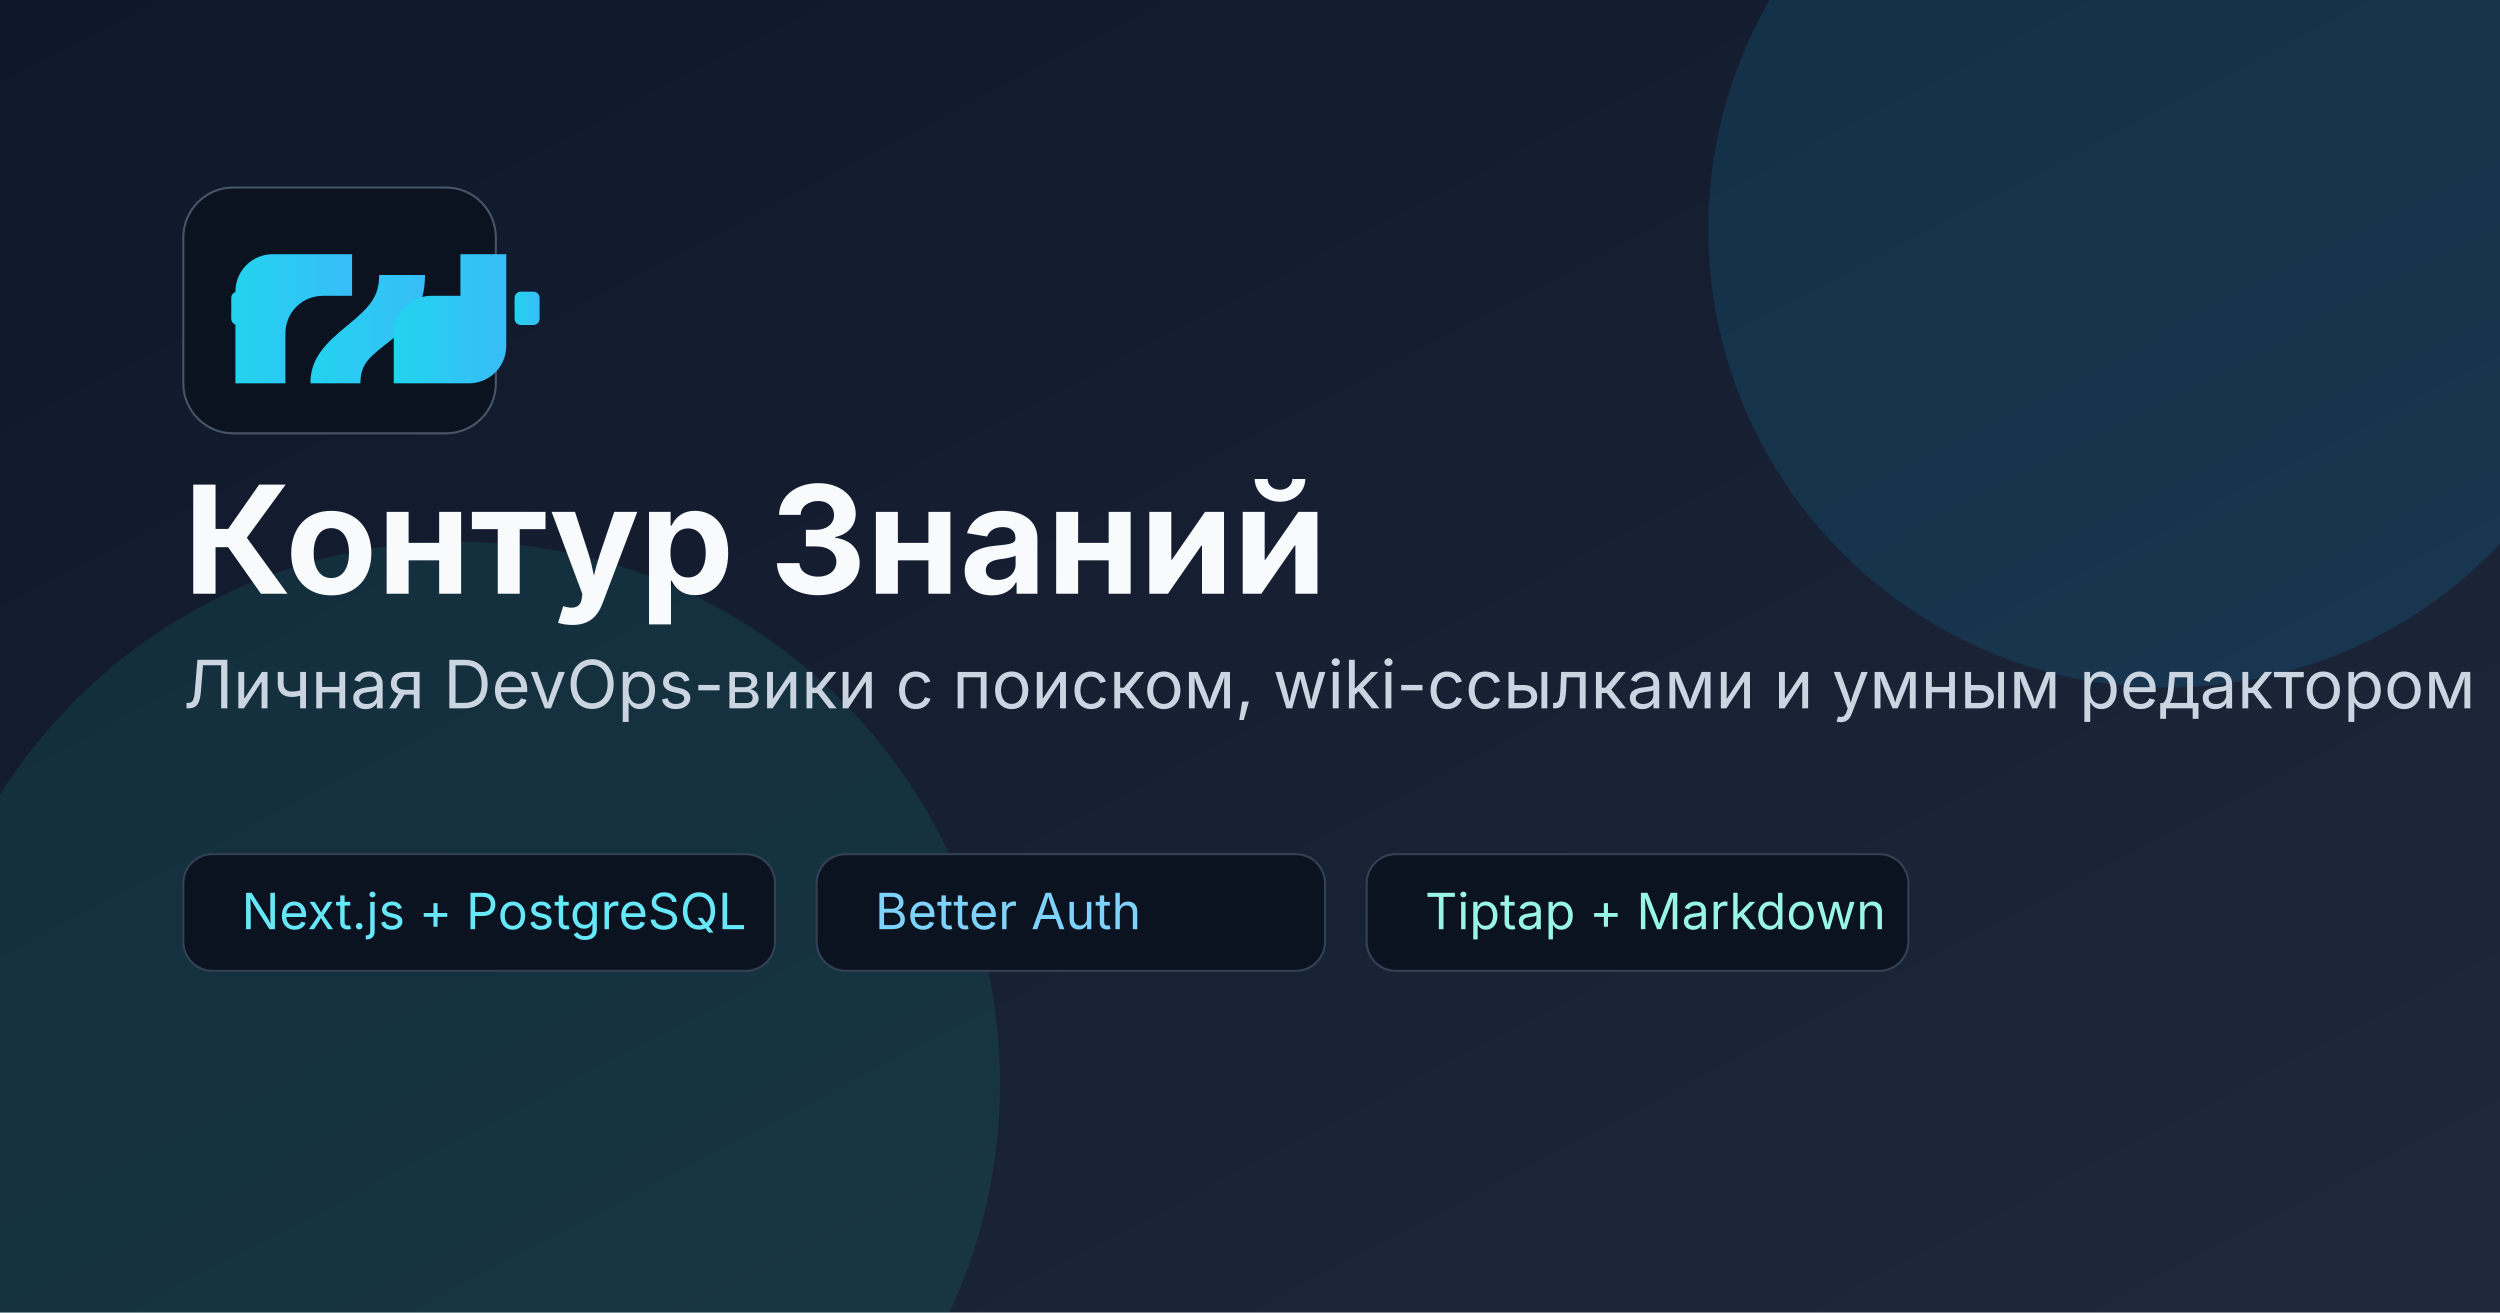
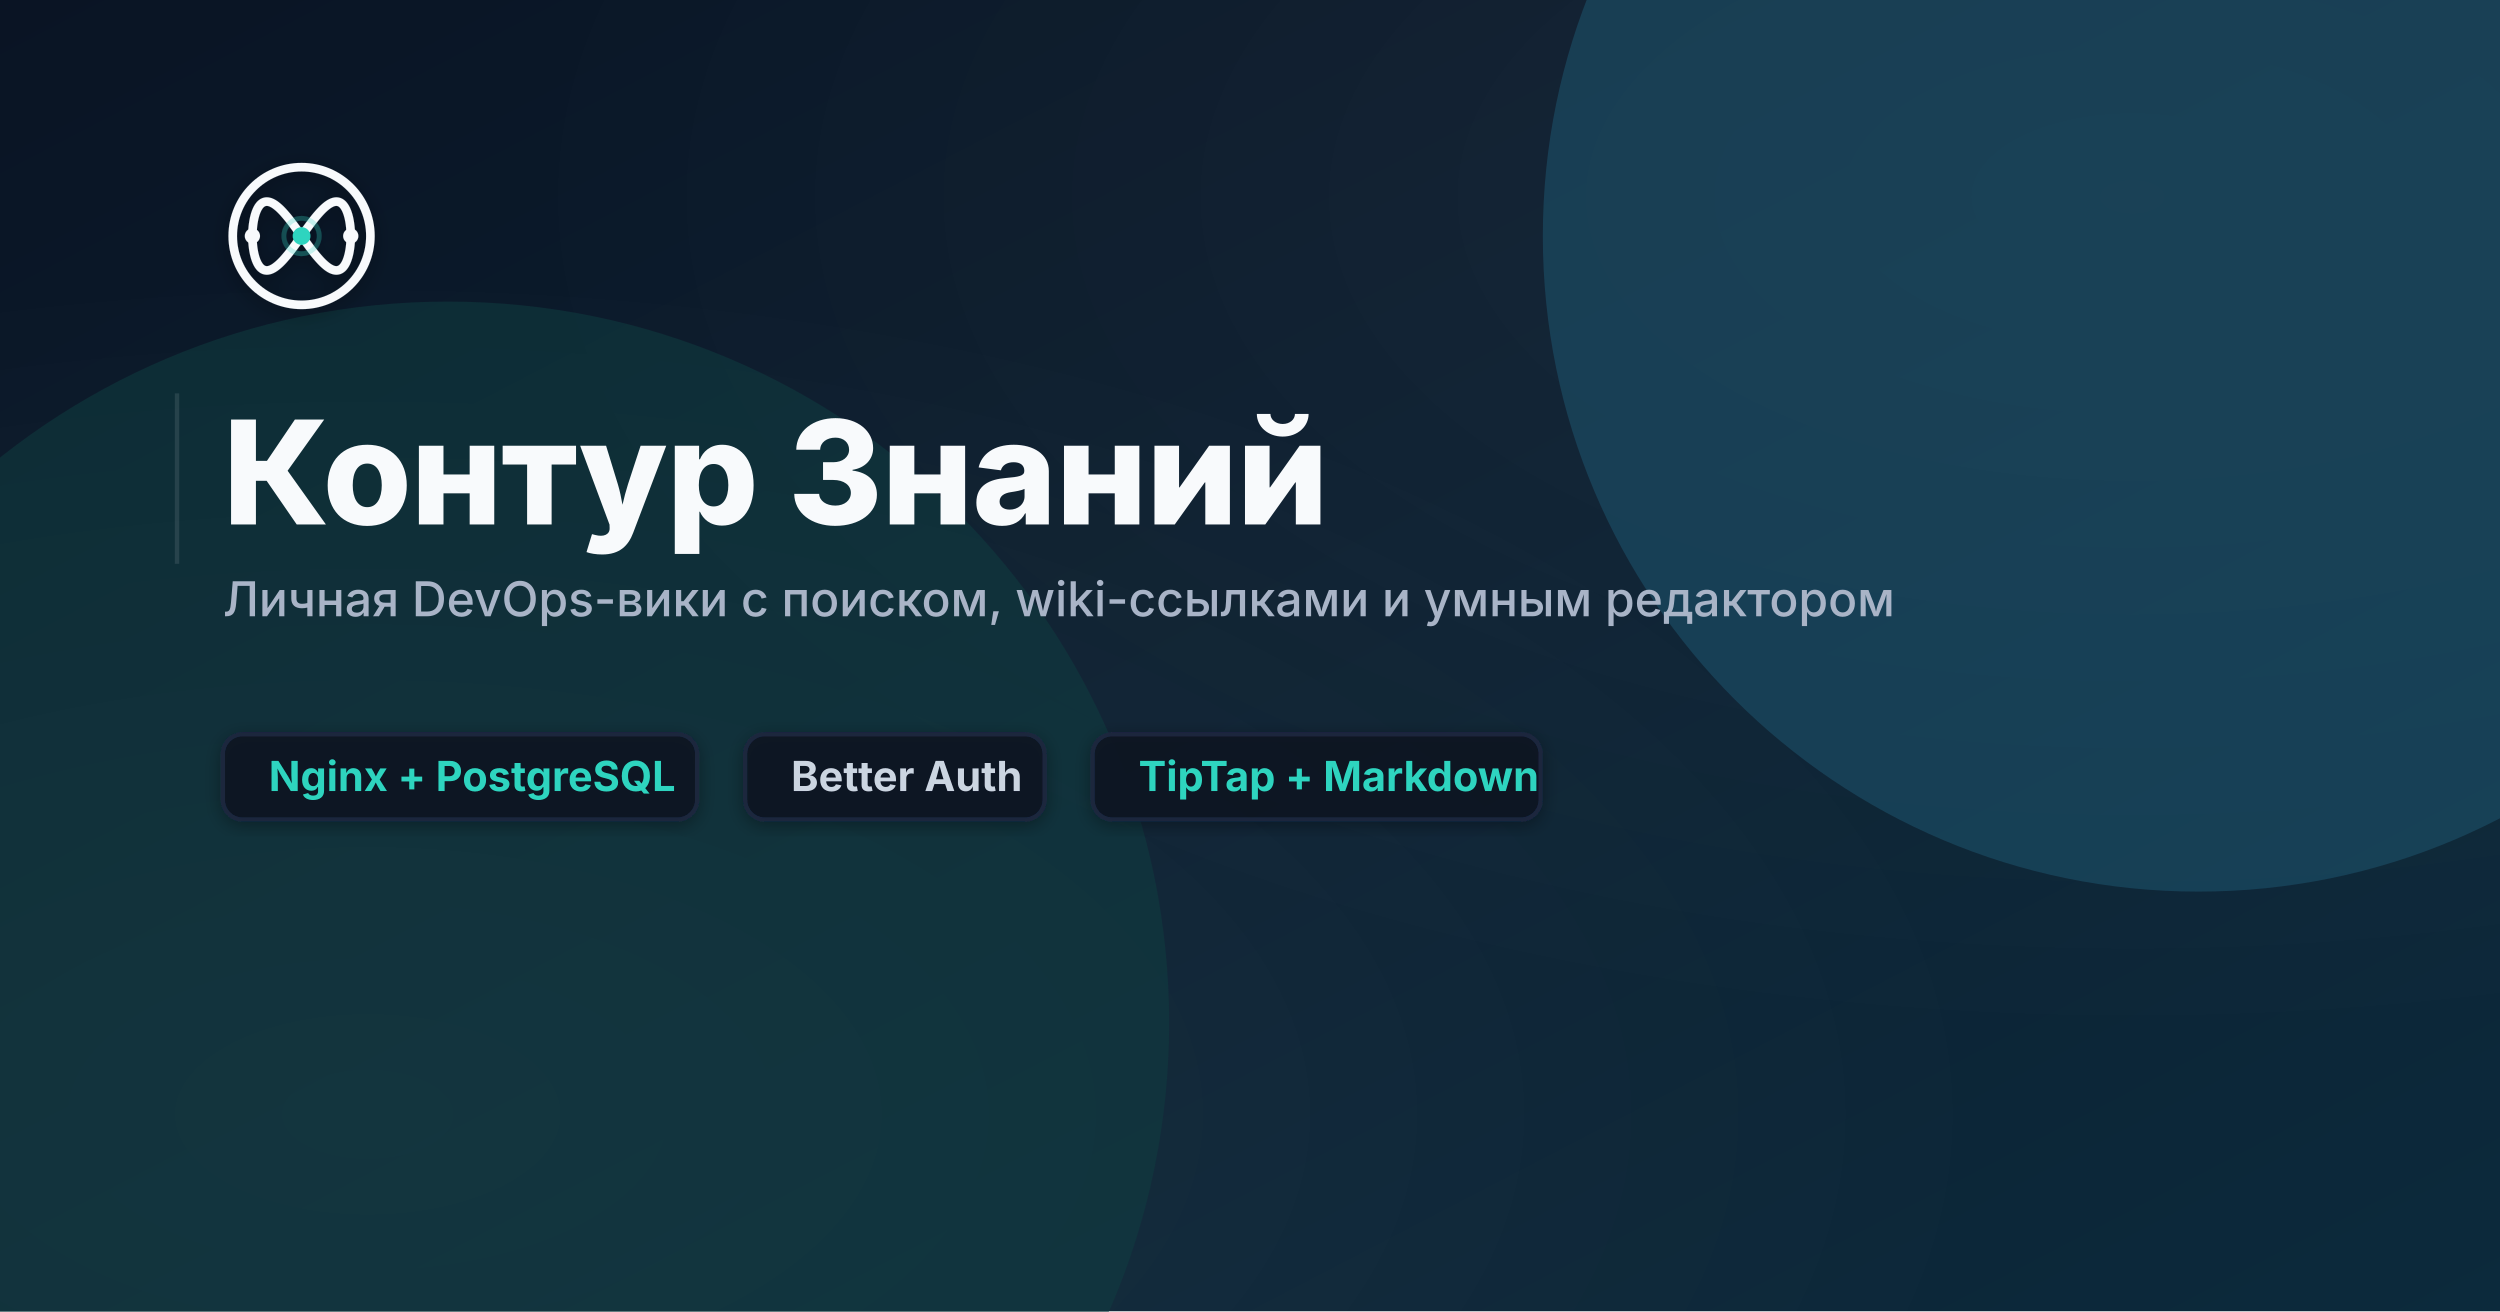
- <svg xmlns="http://www.w3.org/2000/svg" viewBox="0 0 1200 630" role="img" aria-labelledby="title desc">
+ <svg xmlns="http://www.w3.org/2000/svg" width="1144" height="600" viewBox="0 0 1144 600" role="img" aria-label="Контур Знаний">
  <defs>
-     <linearGradient id="bg" x1="0" y1="0" x2="1" y2="1">
-       <stop offset="0%" stop-color="#0f172a" />
-       <stop offset="100%" stop-color="#1e293b" />
+     <linearGradient id="bgGrad" x1="0" y1="0" x2="1" y2="1">
+       <stop offset="0%" stop-color="#0A1424" />
+       <stop offset="100%" stop-color="#0C2A3C" />
    </linearGradient>
-     <linearGradient id="accent" x1="0" y1="0" x2="1" y2="0">
-       <stop offset="0%" stop-color="#22d3ee" />
-       <stop offset="100%" stop-color="#38bdf8" />
-     </linearGradient>
+     <radialGradient id="glowLeft" cx="0.15" cy="0.85" r="0.65">
+       <stop offset="0%" stop-color="#FFFFFF" stop-opacity="0.06" />
+       <stop offset="100%" stop-color="#FFFFFF" stop-opacity="0" />
+     </radialGradient>
+     <radialGradient id="glowRight" cx="0.85" cy="0.15" r="0.65">
+       <stop offset="0%" stop-color="#FFFFFF" stop-opacity="0.05" />
+       <stop offset="100%" stop-color="#FFFFFF" stop-opacity="0" />
+     </radialGradient>
+     <filter id="softShadow" x="-20%" y="-20%" width="140%" height="140%">
+       <feDropShadow dx="0" dy="2" stdDeviation="4" flood-color="#000000" flood-opacity="0.35" />
+     </filter>
  </defs>
-   <rect width="1200" height="630" fill="url(#bg)" />
-   <circle cx="1040" cy="110" r="220" fill="#0ea5e9" opacity="0.14" />
-   <circle cx="220" cy="520" r="260" fill="#14b8a6" opacity="0.12" />
-   <g transform="translate(88 90)">
-     <rect x="0" y="0" width="150" height="118" rx="24" fill="#0b1220" stroke="#475569" />
-     <g transform="translate(23 32)" fill="url(#accent)">
-       <rect x="0" y="18" width="12" height="16" rx="3" />
-       <path d="M24 0h34v20h-14c-10 0-18 8-18 18v24H2V18c0-10 8-18 18-18z" />
-       <path d="M62 62H38c0-12 7-19 18-28 11-9 15-14 15-24h22c0 13-5 22-16 31-10 8-15 11-15 21z" />
-       <path d="M78 62V38c0-10 8-18 18-18h14V0h22v44c0 10-8 18-18 18H78z" />
-       <rect x="136" y="18" width="12" height="16" rx="3" />
+   <rect x="0" y="0" width="1144" height="600" fill="url(#bgGrad)" />
+   <rect x="0" y="0" width="1144" height="600" fill="url(#glowLeft)" />
+   <rect x="0" y="0" width="1144" height="600" fill="url(#glowRight)" />
+   <circle cx="205" cy="468" r="330" fill="#0E3C3F" opacity="0.55" />
+   <circle cx="1006" cy="108" r="300" fill="#1B4F68" opacity="0.62" />
+   <rect x="80" y="180" width="2" height="78" fill="#FFFFFF" opacity="0.1" />
+   <g transform="translate(102 72) scale(1.125)" filter="url(#softShadow)">
+     <g id="kz-mark" fill="none" stroke-linecap="round" stroke-linejoin="round">
+       <circle cx="32" cy="32" r="28" stroke="#F8FAFC" stroke-width="3.5" />
+       <path d="M 52 32 L 51.993 32.733 L 51.973 33.463 L 51.938 34.19 L 51.89 34.911 L 51.829 35.623 L 51.754 36.326 L 51.665 37.017 L 51.563 37.694 L 51.447 38.356 L 51.319 39 L 51.176 39.625 L 51.021 40.229 L 50.853 40.81 L 50.672 41.368 L 50.478 41.899 L 50.271 42.404 L 50.052 42.88 L 49.82 43.326 L 49.576 43.741 L 49.321 44.124 L 49.053 44.474 L 48.773 44.79 L 48.483 45.07 L 48.18 45.315 L 47.867 45.523 L 47.543 45.694 L 47.208 45.828 L 46.863 45.923 L 46.507 45.981 L 46.142 46 L 45.767 45.981 L 45.383 45.923 L 44.989 45.828 L 44.586 45.694 L 44.175 45.523 L 43.756 45.315 L 43.328 45.07 L 42.893 44.79 L 42.45 44.474 L 42 44.124 L 41.543 43.741 L 41.08 43.326 L 40.61 42.88 L 40.135 42.404 L 39.654 41.899 L 39.167 41.368 L 38.676 40.81 L 38.18 40.229 L 37.68 39.625 L 37.176 39 L 36.669 38.356 L 36.158 37.694 L 35.645 37.017 L 35.129 36.326 L 34.611 35.623 L 34.091 34.911 L 33.569 34.19 L 33.047 33.463 L 32.524 32.733 L 32 32 L 31.476 31.267 L 30.953 30.537 L 30.431 29.81 L 29.909 29.089 L 29.389 28.377 L 28.871 27.674 L 28.355 26.983 L 27.842 26.306 L 27.331 25.644 L 26.824 25 L 26.32 24.375 L 25.82 23.771 L 25.324 23.19 L 24.833 22.632 L 24.346 22.101 L 23.865 21.596 L 23.39 21.12 L 22.92 20.674 L 22.457 20.259 L 22 19.876 L 21.55 19.526 L 21.107 19.21 L 20.672 18.93 L 20.244 18.685 L 19.825 18.477 L 19.414 18.306 L 19.011 18.172 L 18.617 18.077 L 18.233 18.019 L 17.858 18 L 17.493 18.019 L 17.137 18.077 L 16.792 18.172 L 16.457 18.306 L 16.133 18.477 L 15.82 18.685 L 15.517 18.93 L 15.227 19.21 L 14.947 19.526 L 14.679 19.876 L 14.424 20.259 L 14.18 20.674 L 13.948 21.12 L 13.729 21.596 L 13.522 22.101 L 13.328 22.632 L 13.147 23.19 L 12.979 23.771 L 12.824 24.375 L 12.681 25 L 12.553 25.644 L 12.437 26.306 L 12.335 26.983 L 12.246 27.674 L 12.171 28.377 L 12.11 29.089 L 12.062 29.81 L 12.027 30.537 L 12.007 31.267 L 12 32 L 12.007 32.733 L 12.027 33.463 L 12.062 34.19 L 12.11 34.911 L 12.171 35.623 L 12.246 36.326 L 12.335 37.017 L 12.437 37.694 L 12.553 38.356 L 12.681 39 L 12.824 39.625 L 12.979 40.229 L 13.147 40.81 L 13.328 41.368 L 13.522 41.899 L 13.729 42.404 L 13.948 42.88 L 14.18 43.326 L 14.424 43.741 L 14.679 44.124 L 14.947 44.474 L 15.227 44.79 L 15.517 45.07 L 15.82 45.315 L 16.133 45.523 L 16.457 45.694 L 16.792 45.828 L 17.137 45.923 L 17.493 45.981 L 17.858 46 L 18.233 45.981 L 18.617 45.923 L 19.011 45.828 L 19.414 45.694 L 19.825 45.523 L 20.244 45.315 L 20.672 45.07 L 21.107 44.79 L 21.55 44.474 L 22 44.124 L 22.457 43.741 L 22.92 43.326 L 23.39 42.88 L 23.865 42.404 L 24.346 41.899 L 24.833 41.368 L 25.324 40.81 L 25.82 40.229 L 26.32 39.625 L 26.824 39 L 27.331 38.356 L 27.842 37.694 L 28.355 37.017 L 28.871 36.326 L 29.389 35.623 L 29.909 34.911 L 30.431 34.19 L 30.953 33.463 L 31.476 32.733 L 32 32 L 32.524 31.267 L 33.047 30.537 L 33.569 29.81 L 34.091 29.089 L 34.611 28.377 L 35.129 27.674 L 35.645 26.983 L 36.158 26.306 L 36.669 25.644 L 37.176 25 L 37.68 24.375 L 38.18 23.771 L 38.676 23.19 L 39.167 22.632 L 39.654 22.101 L 40.135 21.596 L 40.61 21.12 L 41.08 20.674 L 41.543 20.259 L 42 19.876 L 42.45 19.526 L 42.893 19.21 L 43.328 18.93 L 43.756 18.685 L 44.175 18.477 L 44.586 18.306 L 44.989 18.172 L 45.383 18.077 L 45.767 18.019 L 46.142 18 L 46.507 18.019 L 46.863 18.077 L 47.208 18.172 L 47.543 18.306 L 47.867 18.477 L 48.18 18.685 L 48.483 18.93 L 48.773 19.21 L 49.053 19.526 L 49.321 19.876 L 49.576 20.259 L 49.82 20.674 L 50.052 21.12 L 50.271 21.596 L 50.478 22.101 L 50.672 22.632 L 50.853 23.19 L 51.021 23.771 L 51.176 24.375 L 51.319 25 L 51.447 25.644 L 51.563 26.306 L 51.665 26.983 L 51.754 27.674 L 51.829 28.377 L 51.89 29.089 L 51.938 29.81 L 51.973 30.537 L 51.993 31.267 L 52 32" stroke="#F8FAFC" stroke-width="3.5" />
+       <circle cx="12" cy="32" r="3.1" fill="#F8FAFC" stroke="none" />
+       <circle cx="52" cy="32" r="3.1" fill="#F8FAFC" stroke="none" />
+       <circle cx="32" cy="32" r="3.6" fill="#2DD4BF" stroke="none" />
+       <circle cx="32" cy="32" r="7.2" stroke="#2DD4BF" stroke-width="1.93" opacity="0.25" />
    </g>
  </g>
-   <text x="88" y="285" font-family="Inter, Segoe UI, Arial, sans-serif" font-size="72" font-weight="700" fill="#f8fafc">
+   <text x="102" y="240" fill="#F8FAFC" font-family="Inter, system-ui, -apple-system, Segoe UI, Roboto, Ubuntu, Cantarell, Noto Sans, Arial, sans-serif" font-size="66" font-weight="800" letter-spacing="-0.5">
    Контур Знаний
  </text>
-   <text x="88" y="340" font-family="Inter, Segoe UI, Arial, sans-serif" font-size="32" fill="#cbd5e1">
+   <text x="102" y="282" fill="#A9B4C7" font-family="Inter, system-ui, -apple-system, Segoe UI, Roboto, Ubuntu, Cantarell, Noto Sans, Arial, sans-serif" font-size="22" font-weight="500">
    Личная DevOps-вики с поиском, wiki-ссылками и умным редактором
  </text>
-   <g transform="translate(88 410)">
-     <rect x="0" y="0" width="284" height="56" rx="14" fill="#0b1220" stroke="#334155" />
-     <text x="28" y="36" font-family="Inter, Segoe UI, Arial, sans-serif" font-size="24" fill="#67e8f9">Next.js + PostgreSQL</text>
-     <rect x="304" y="0" width="244" height="56" rx="14" fill="#0b1220" stroke="#334155" />
-     <text x="332" y="36" font-family="Inter, Segoe UI, Arial, sans-serif" font-size="24" fill="#7dd3fc">Better Auth</text>
-     <rect x="568" y="0" width="260" height="56" rx="14" fill="#0b1220" stroke="#334155" />
-     <text x="596" y="36" font-family="Inter, Segoe UI, Arial, sans-serif" font-size="24" fill="#99f6e4">Tiptap + Markdown</text>
+   <g font-family="Inter, system-ui, -apple-system, Segoe UI, Roboto, Ubuntu, Cantarell, Noto Sans, Arial, sans-serif" font-size="19" font-weight="700">
+     <g filter="url(#softShadow)">
+       <rect x="102" y="336" rx="9" ry="9" width="217" height="39" fill="#0B1220" stroke="#1A2740" stroke-width="2" opacity="0.96" />
+       <text x="123" y="362" fill="#2DD4BF">Nginx + PostgreSQL</text>
+     </g>
+     <g filter="url(#softShadow)">
+       <rect x="341" y="336" rx="9" ry="9" width="137" height="39" fill="#0B1220" stroke="#1A2740" stroke-width="2" opacity="0.96" />
+       <text x="362" y="362" fill="#CBD5E1">Better Auth</text>
+     </g>
+     <g filter="url(#softShadow)">
+       <rect x="500" y="336" rx="9" ry="9" width="205" height="39" fill="#0B1220" stroke="#1A2740" stroke-width="2" opacity="0.96" />
+       <text x="521" y="362" fill="#2DD4BF">TipTap + Markdown</text>
+     </g>
  </g>
</svg>
